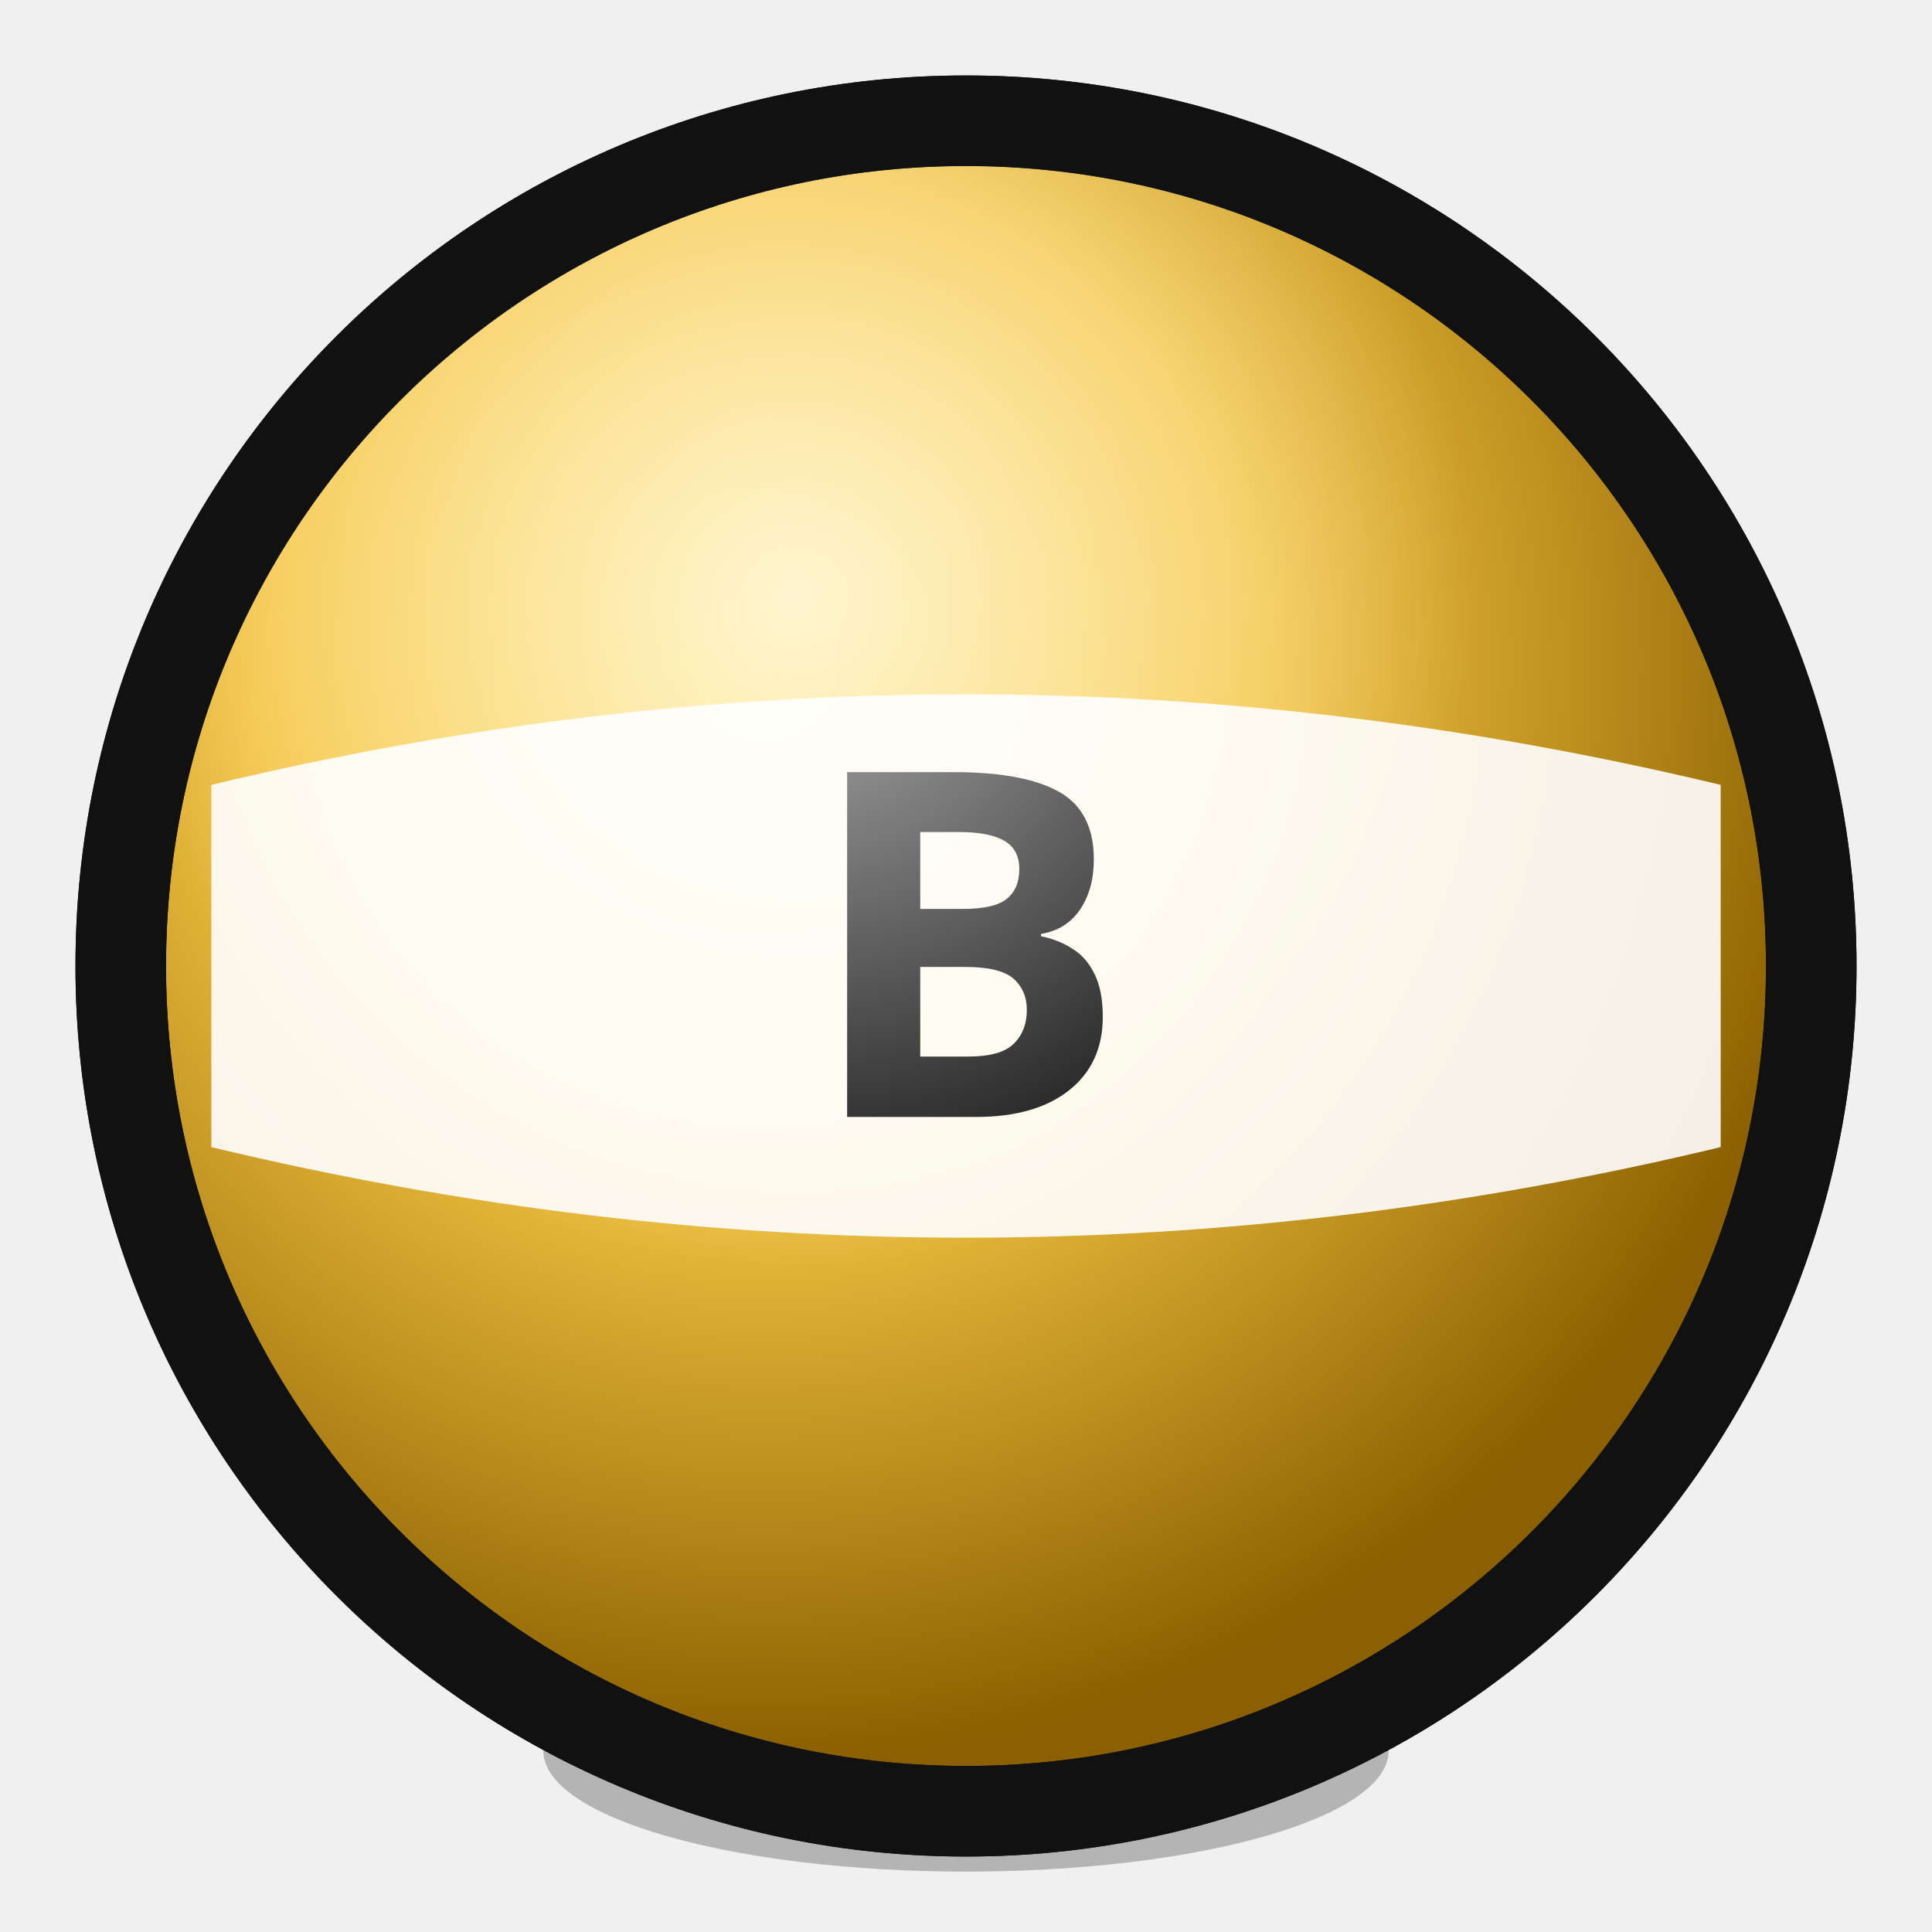
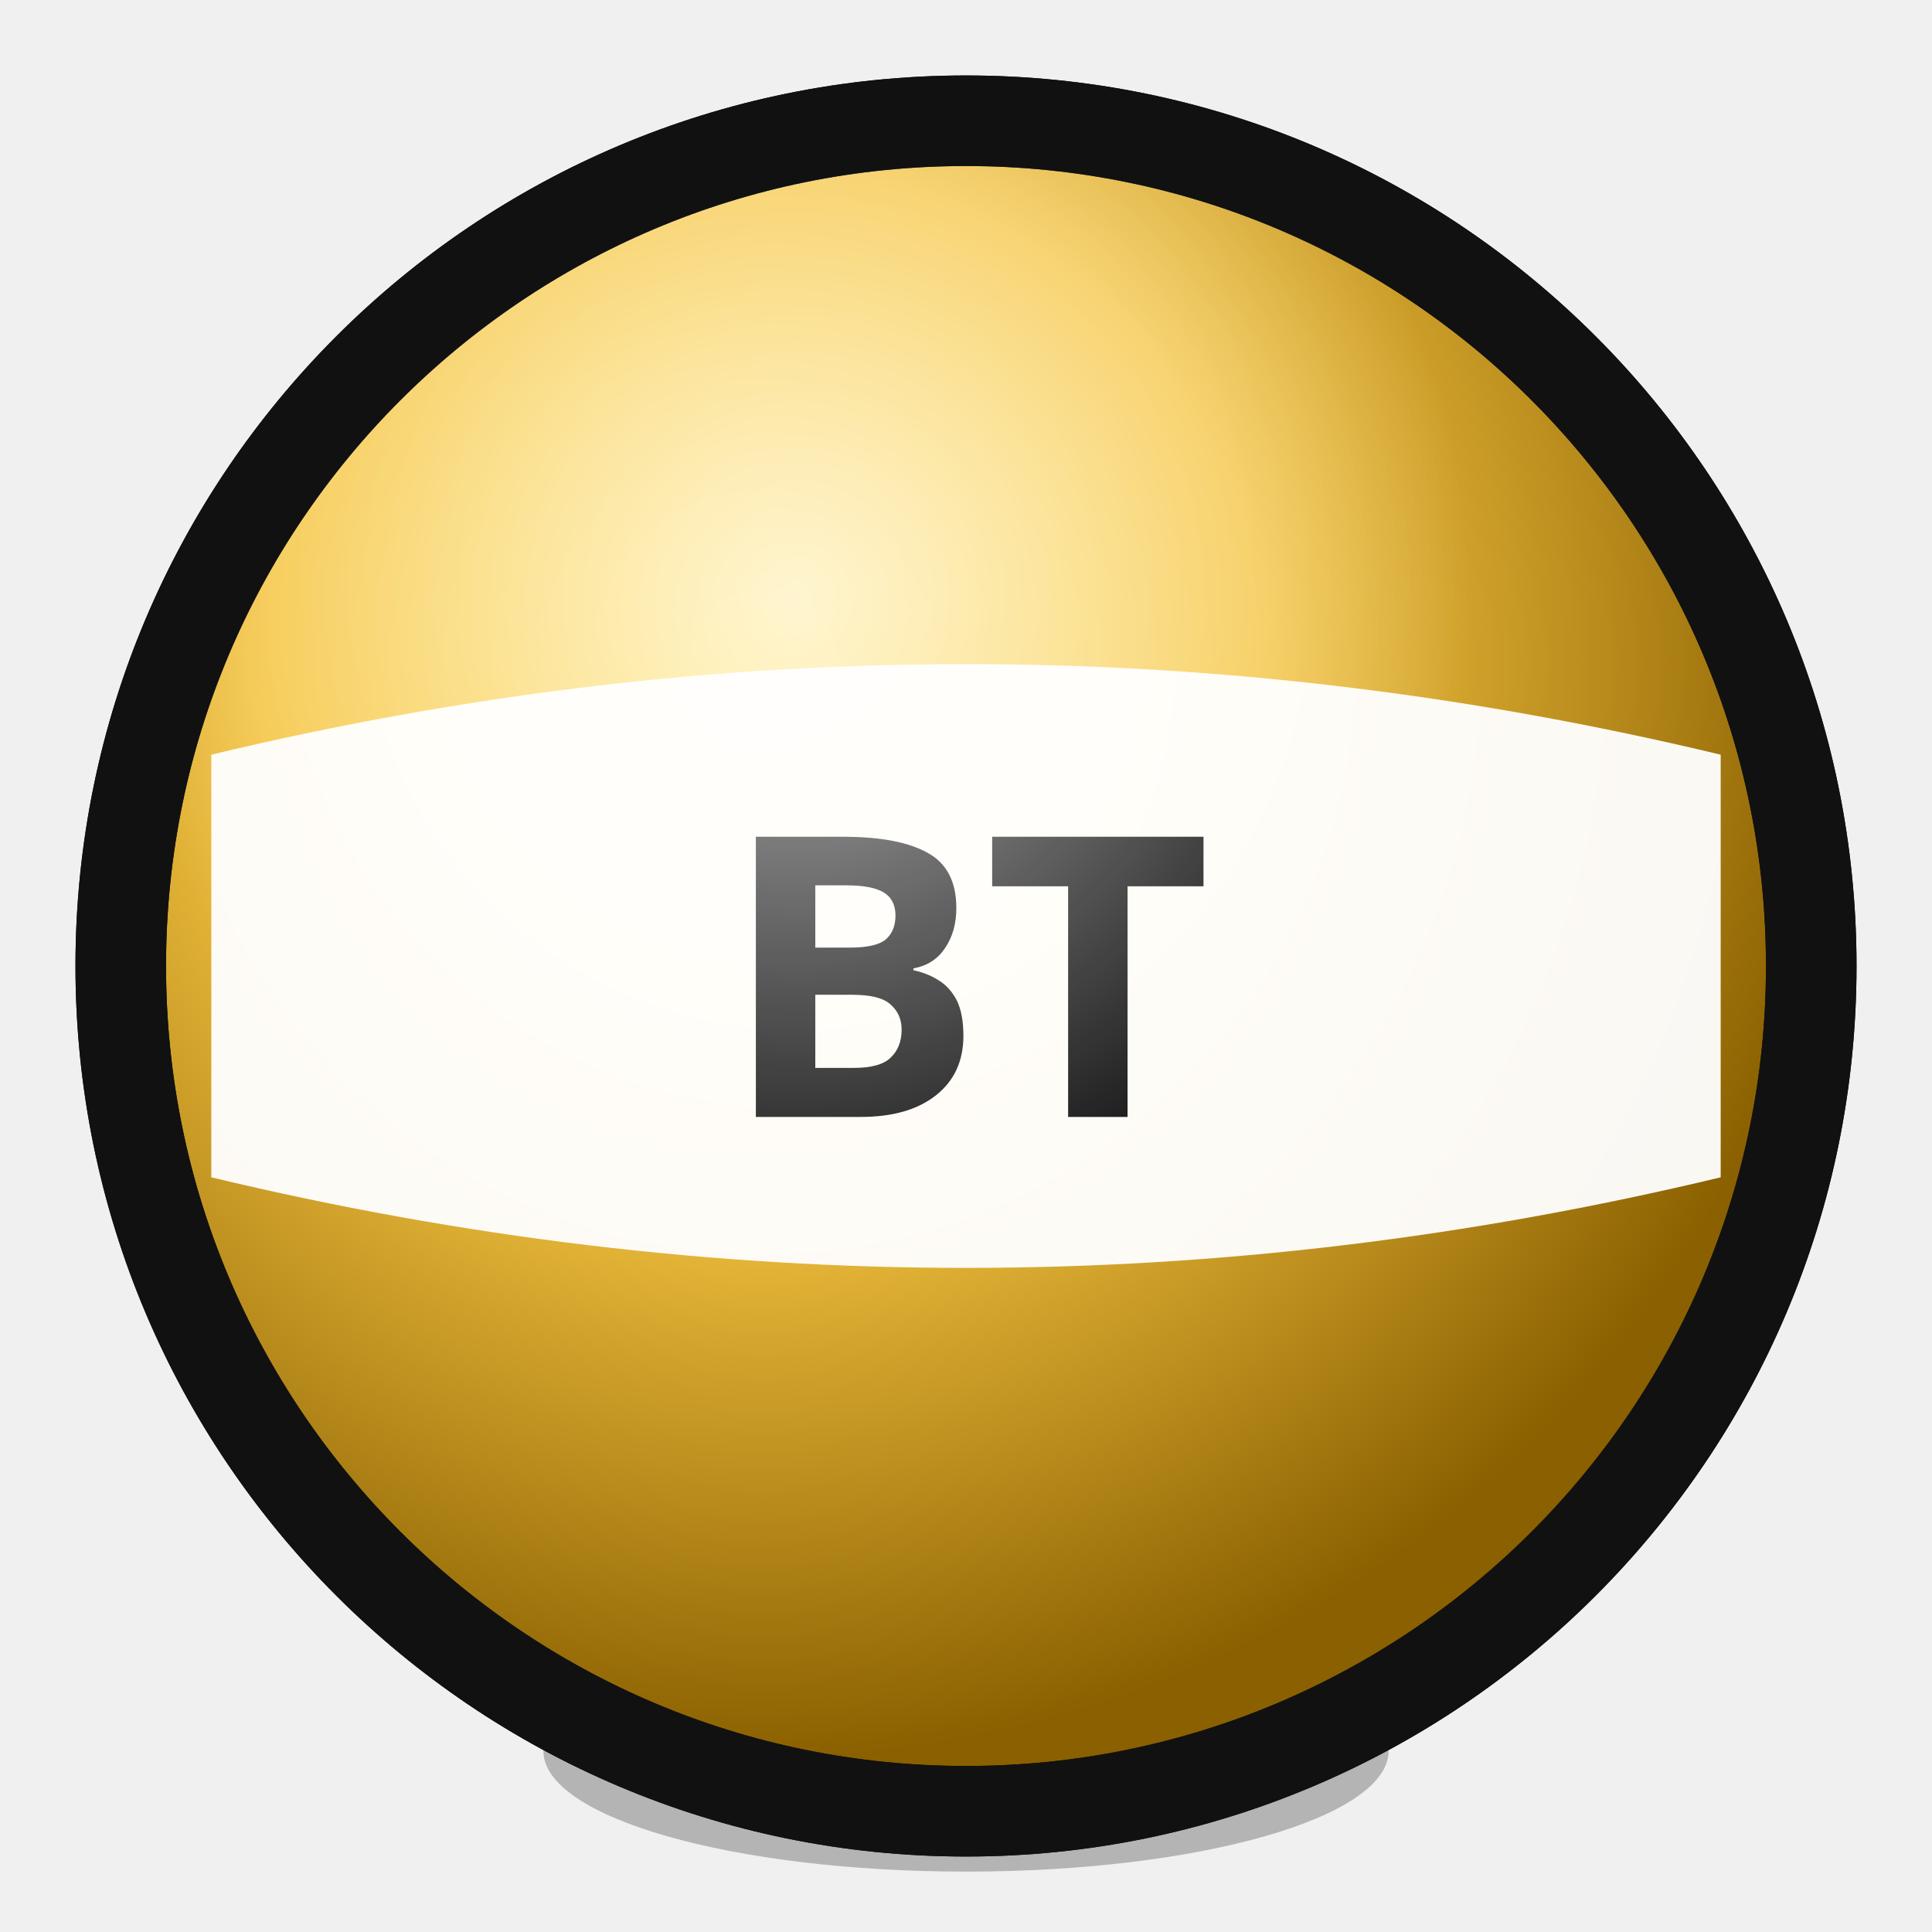
<svg xmlns="http://www.w3.org/2000/svg" viewBox="0 0 64 64" width="64" height="64">
  <ellipse cx="32" cy="58" rx="14" ry="4" fill="rgba(0,0,0,0.25)" />
  <defs>
    <radialGradient id="ball" cx="38%" cy="32%" r="65%">
      <stop offset="0%" stop-color="#ffe066" />
      <stop offset="45%" stop-color="#f5c542" />
      <stop offset="100%" stop-color="#8a6000" />
    </radialGradient>
    <radialGradient id="shine" cx="40%" cy="28%" r="40%">
      <stop offset="0%" stop-color="rgba(255,255,255,0.7)" />
      <stop offset="100%" stop-color="rgba(255,255,255,0)" />
    </radialGradient>
  </defs>
  <circle cx="32" cy="32" r="28" fill="url(#ball)" stroke="#111" stroke-width="3" />
-   <path d="M7 26 Q32 20 57 26 L57 38 Q32 44 7 38 Z" fill="white" opacity="0.9" />
-   <text x="32" y="37" text-anchor="middle" font-family="Arial Black, Impact, sans-serif" font-size="16" font-weight="900" fill="#111" letter-spacing="-1">B</text>
+   <path d="M7 25 Q32 19 57 25 L57 39 Q32 45 7 39 Z" fill="white" opacity="0.95" />
+   <text x="32" y="37" text-anchor="middle" font-family="Arial Black, Impact, sans-serif" font-size="13" font-weight="900" fill="#111" letter-spacing="0">BT</text>
  <circle cx="32" cy="32" r="28" fill="url(#shine)" />
  <circle cx="32" cy="32" r="28" fill="none" stroke="#111" stroke-width="3" />
</svg>
